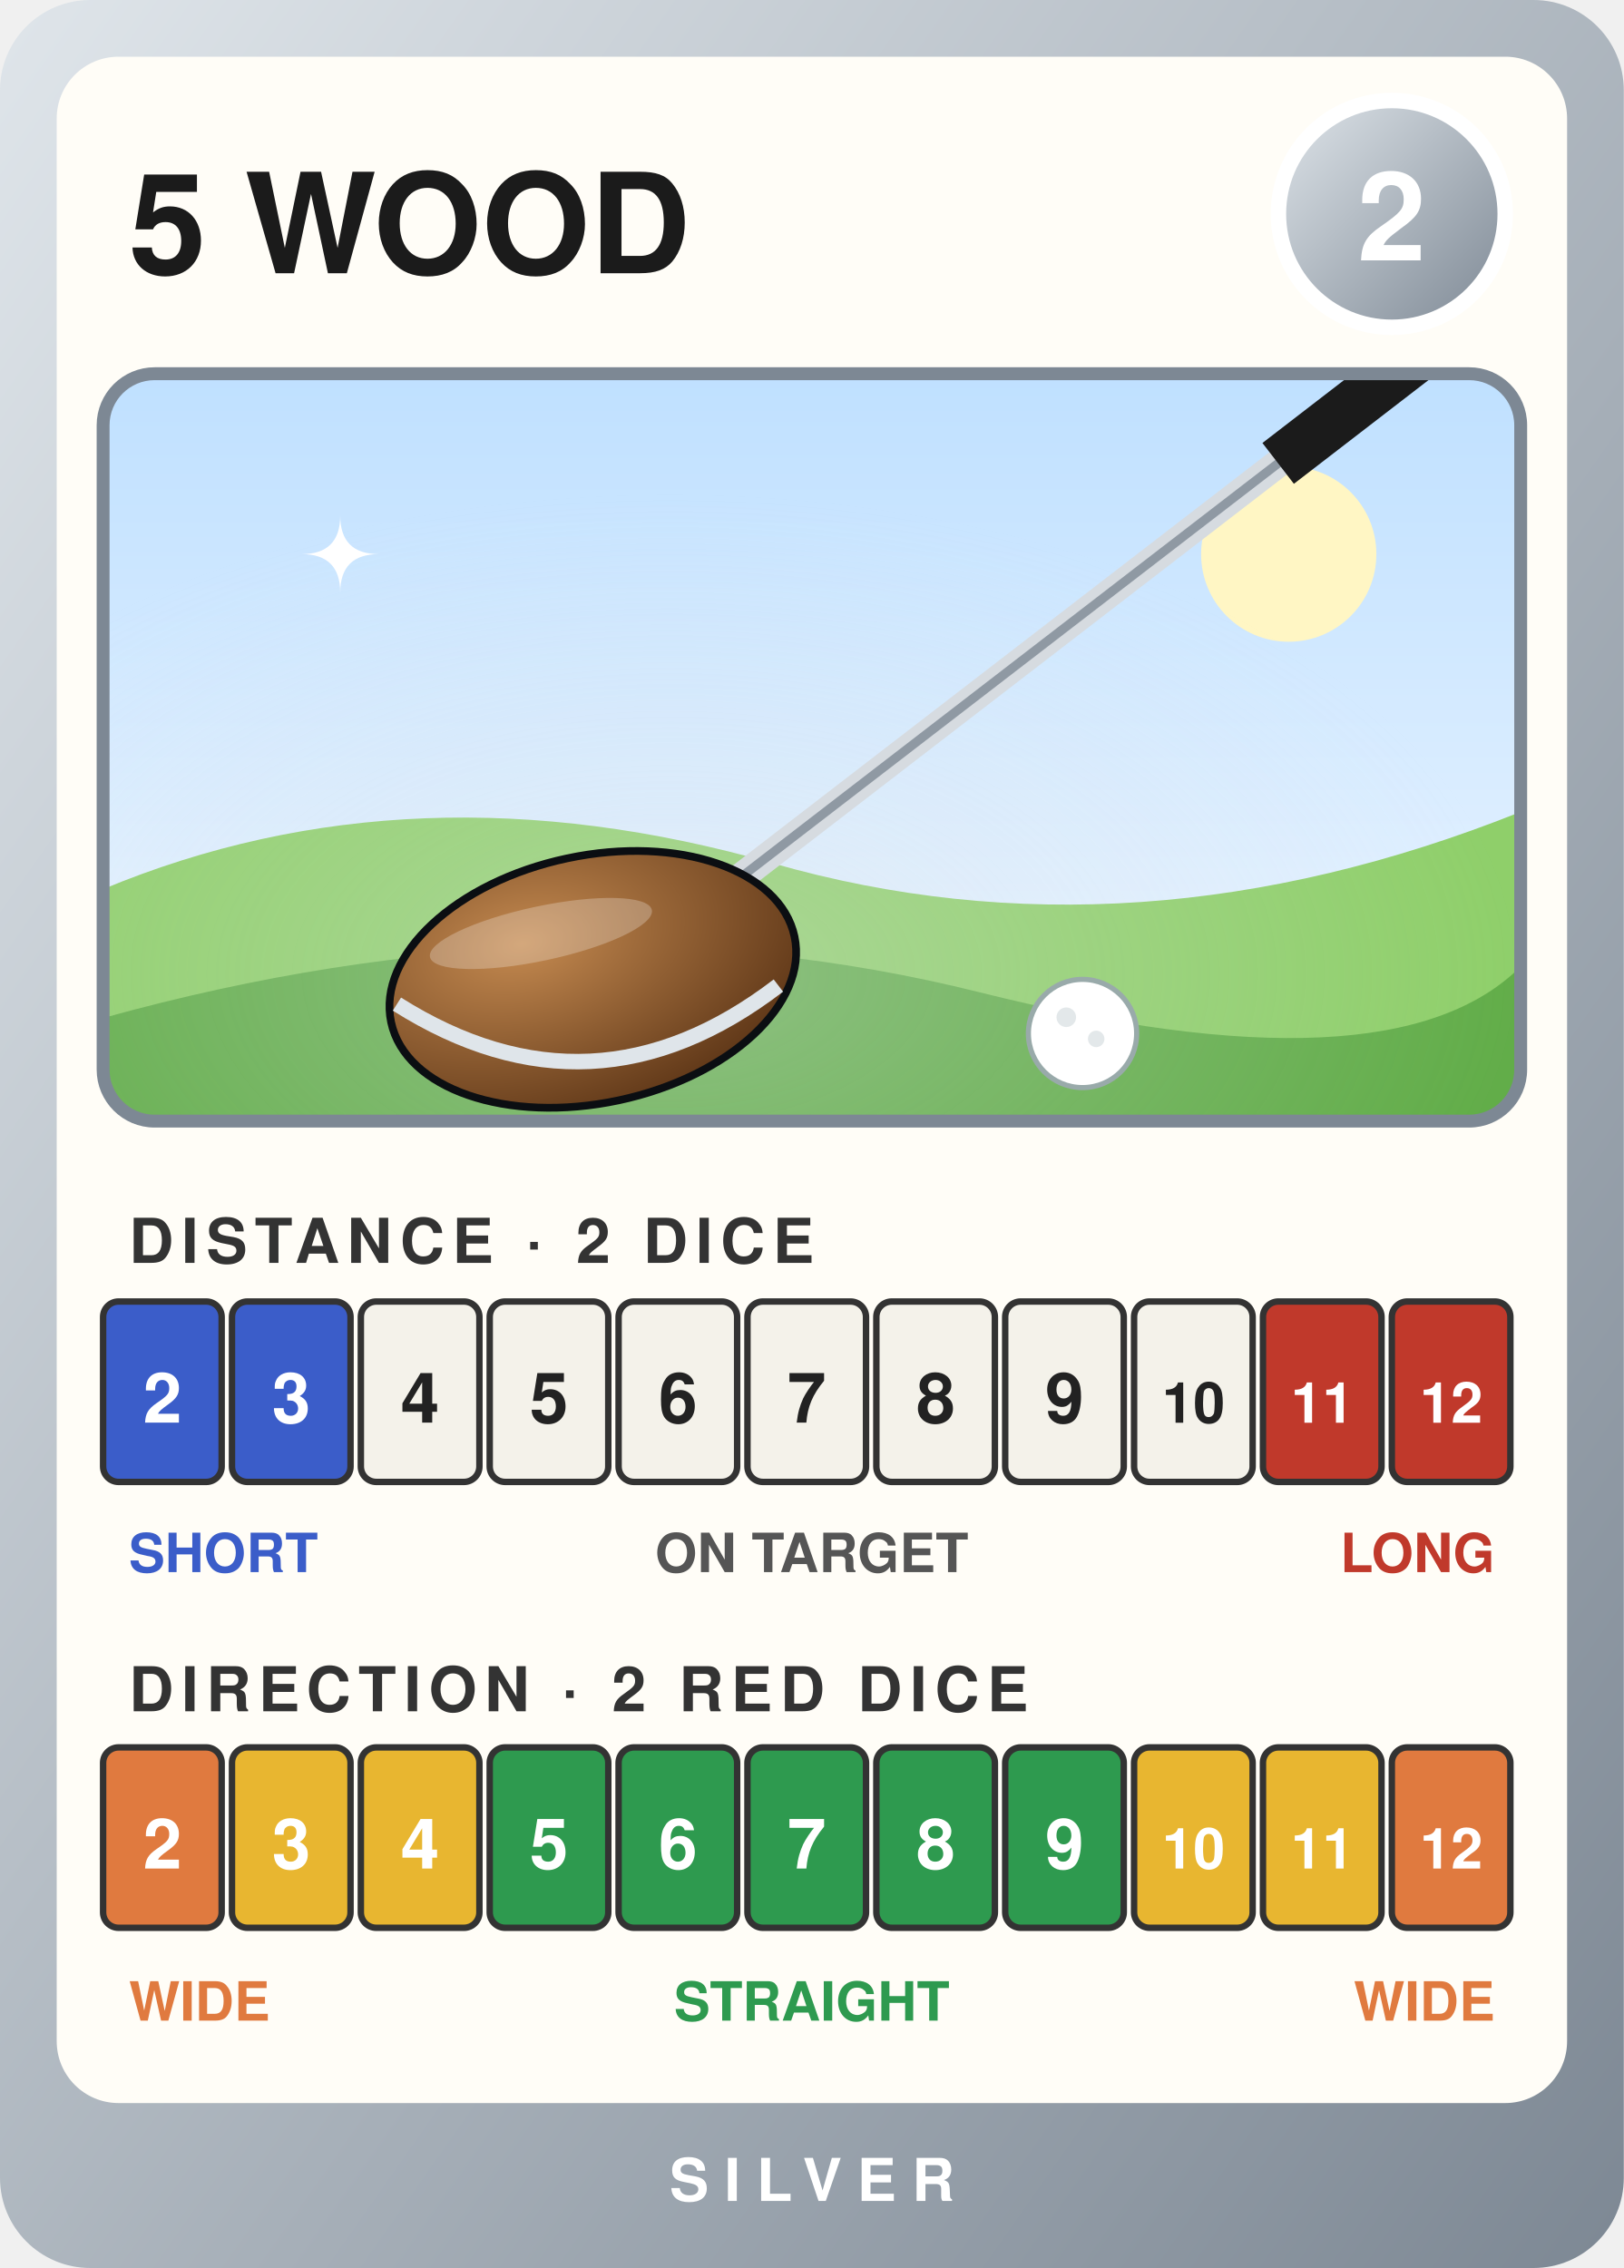
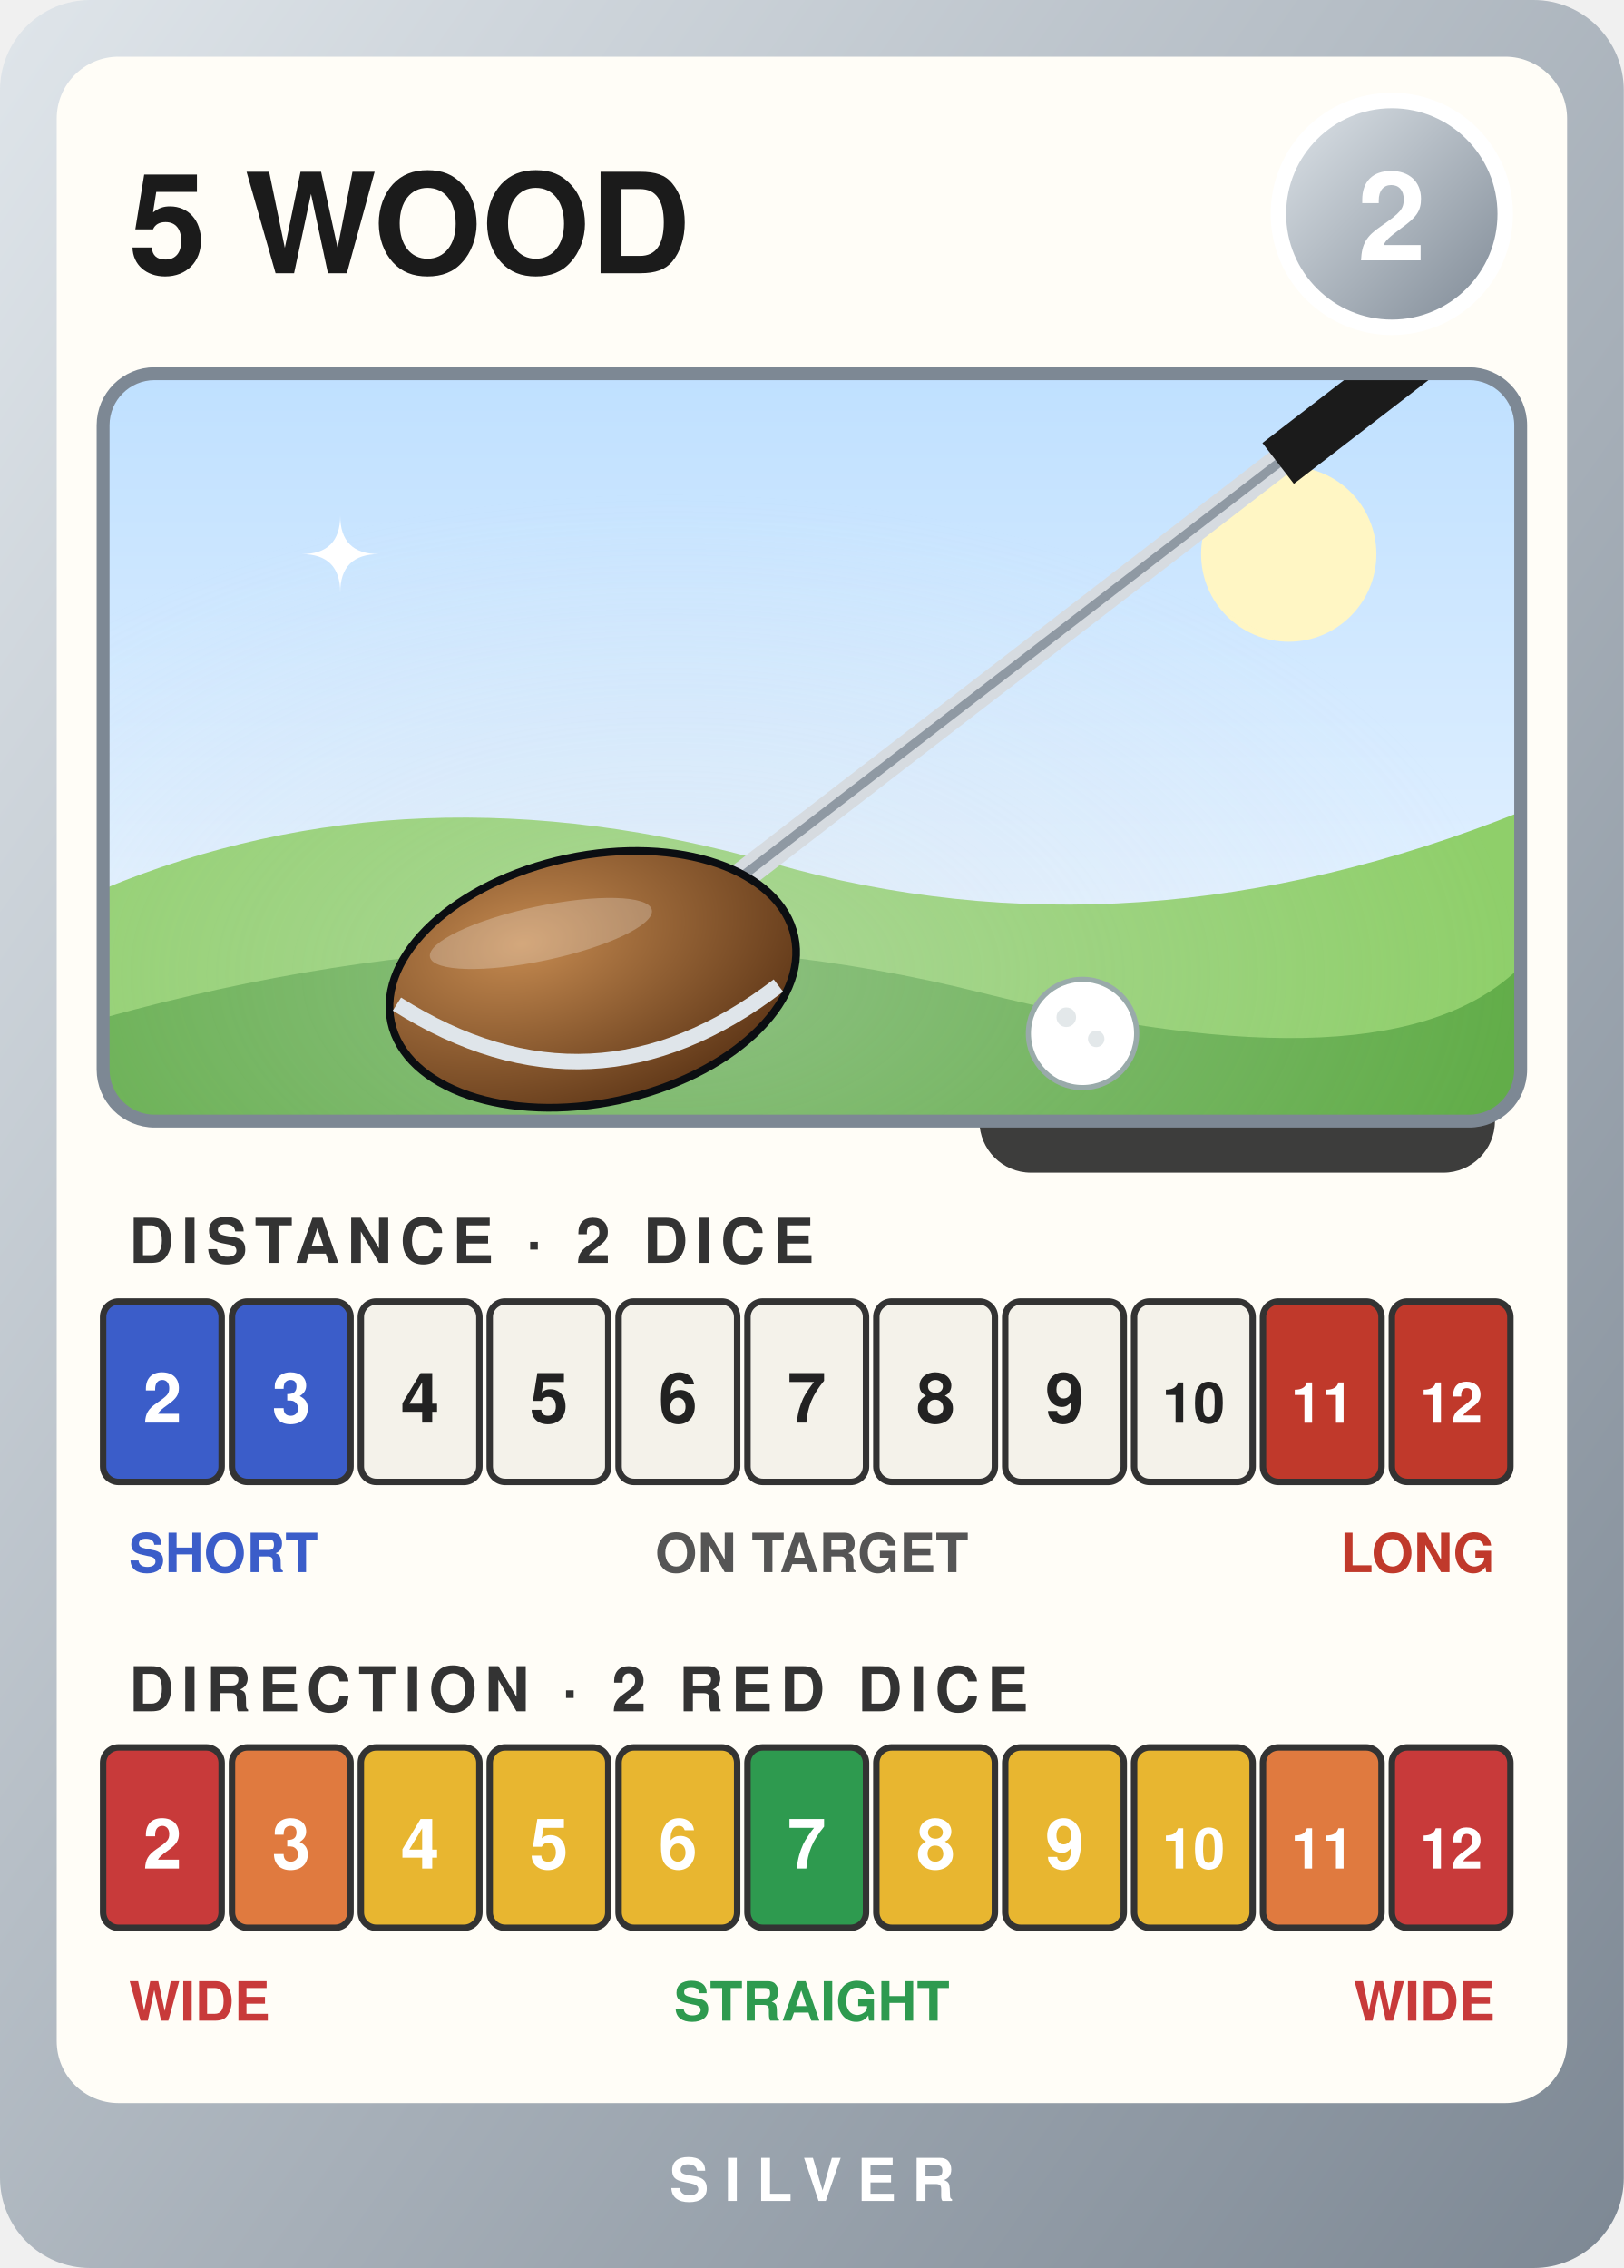
<svg xmlns="http://www.w3.org/2000/svg" width="63mm" height="88mm" viewBox="0 0 63 88" font-family="Helvetica, Arial, sans-serif">
  <defs>
    <linearGradient id="frw52" x1="0" y1="0" x2="1" y2="1">
      <stop offset="0" stop-color="#dfe5ea" />
      <stop offset="1" stop-color="#7d8894" />
    </linearGradient>
    <clipPath id="artw52">
      <rect x="4" y="14.5" width="55" height="29" rx="2" />
    </clipPath>
  </defs>
  <rect width="63" height="88" rx="3.5" fill="url(#frw52)" />
  <rect x="2.2" y="2.2" width="58.6" height="79.4" rx="2.4" fill="#fffdf7" />
  <text x="5" y="10.6" font-size="5.4" font-weight="800" fill="#1b1b1b">5 WOOD</text>
+   <rect x="38" y="38" width="20" height="7.5" rx="2" fill="#1b1b1b" fill-opacity="0.85" />
+   <text x="48" y="43.6" text-anchor="middle" font-size="4.2" font-weight="800" fill="#fff">175 YD</text>
  <circle cx="54" cy="8.3" r="4.4" fill="url(#frw52)" stroke="#fff" stroke-width="0.6" />
  <text x="54" y="10.1" text-anchor="middle" font-size="4.8" font-weight="800" fill="#fff">2</text>
  <g clip-path="url(#artw52)">
    <g transform="translate(4 14.5)">
      <defs>
        <linearGradient id="skyw52" x1="0" y1="0" x2="0" y2="1">
          <stop offset="0" stop-color="#bfe0ff" />
          <stop offset="1" stop-color="#f2f8ff" />
        </linearGradient>
        <linearGradient id="steelw52" x1="0" y1="0" x2="1" y2="1">
          <stop offset="0" stop-color="#f4f6f8" />
          <stop offset="0.5" stop-color="#b9c2ca" />
          <stop offset="1" stop-color="#6f7a84" />
        </linearGradient>
        <radialGradient id="headw52" cx="0.35" cy="0.3" r="0.8">
          <stop offset="0" stop-color="#5a6574" />
          <stop offset="1" stop-color="#11161d" />
        </radialGradient>
        <radialGradient id="woodw52" cx="0.35" cy="0.3" r="0.8">
          <stop offset="0" stop-color="#c58a50" />
          <stop offset="1" stop-color="#5a3315" />
        </radialGradient>
        <radialGradient id="gloww52" cx="0.4" cy="0.75" r="0.6">
          <stop offset="0" stop-color="#dfe5ea" stop-opacity="0.35" />
          <stop offset="1" stop-color="#dfe5ea" stop-opacity="0" />
        </radialGradient>
      </defs>
      <rect width="55" height="31" fill="url(#skyw52)" />
      <circle cx="46" cy="7" r="3.4" fill="#fff6c4" />
      <path d="M0 20 Q 12 15 26 19 T 55 17 V31 H0 Z" fill="#8fcf6a" />
      <path d="M0 25 Q 18 20 34 24 T 55 23 V31 H0 Z" fill="#62ad49" />
      <rect width="55" height="31" fill="url(#gloww52)" />
      <line x1="23.96" y1="20.14" x2="54" y2="-3" stroke="#d6dbe0" stroke-width="1.1" />
      <line x1="23.96" y1="20.14" x2="54" y2="-3" stroke="#7d8894" stroke-width="0.35" opacity="0.8" />
      <line x1="45.59" y1="3.48" x2="54" y2="-3" stroke="#1b1b1b" stroke-width="2" />
      <ellipse cx="19" cy="23.5" rx="8" ry="4.8" transform="rotate(-12 19 23.5)" fill="url(#woodw52)" stroke="#0b0e12" stroke-width="0.3" />
      <ellipse cx="17.4" cy="21.34" rx="4.4" ry="1.056" transform="rotate(-12 19 23.5)" fill="#fff" opacity="0.25" />
      <path d="M 11.4 24.46 Q 19 29.26 26.2 23.74" stroke="#dfe5ea" stroke-width="0.6" fill="none" />
      <circle cx="38" cy="25.6" r="2.1" fill="#fff" stroke="#9aa" stroke-width="0.2" />
      <circle cx="37.37" cy="24.97" r="0.38" fill="#e3e8ea" />
      <circle cx="38.53" cy="25.81" r="0.32" fill="#e3e8ea" />
      <path d="M 9.2 5.5 Q 9.2 7 10.7 7 Q 9.2 7 9.2 8.5 Q 9.2 7 7.7 7 Q 9.2 7 9.2 5.5 Z" fill="#fff" />
    </g>
  </g>
  <rect x="4" y="14.5" width="55" height="29" rx="2" fill="none" stroke="#7d8894" stroke-width="0.5" />
  <text x="5" y="49" font-size="2.4" font-weight="800" fill="#333" letter-spacing="0.3">DISTANCE · 2 DICE</text>
  <rect x="4" y="50.5" width="4.6" height="7" rx="0.6" fill="#3b5dc9" stroke="#333" stroke-width="0.25" />
  <text x="6.3" y="55.2" text-anchor="middle" font-size="2.7" font-weight="800" fill="#fff">2</text>
  <rect x="9" y="50.5" width="4.6" height="7" rx="0.6" fill="#3b5dc9" stroke="#333" stroke-width="0.25" />
  <text x="11.3" y="55.2" text-anchor="middle" font-size="2.7" font-weight="800" fill="#fff">3</text>
  <rect x="14" y="50.5" width="4.6" height="7" rx="0.6" fill="#f4f2ea" stroke="#333" stroke-width="0.25" />
  <text x="16.3" y="55.2" text-anchor="middle" font-size="2.7" font-weight="800" fill="#222">4</text>
  <rect x="19" y="50.5" width="4.6" height="7" rx="0.6" fill="#f4f2ea" stroke="#333" stroke-width="0.25" />
  <text x="21.3" y="55.2" text-anchor="middle" font-size="2.7" font-weight="800" fill="#222">5</text>
  <rect x="24" y="50.5" width="4.6" height="7" rx="0.6" fill="#f4f2ea" stroke="#333" stroke-width="0.25" />
  <text x="26.3" y="55.2" text-anchor="middle" font-size="2.7" font-weight="800" fill="#222">6</text>
  <rect x="29" y="50.5" width="4.6" height="7" rx="0.6" fill="#f4f2ea" stroke="#333" stroke-width="0.25" />
  <text x="31.3" y="55.2" text-anchor="middle" font-size="2.7" font-weight="800" fill="#222">7</text>
  <rect x="34" y="50.5" width="4.6" height="7" rx="0.6" fill="#f4f2ea" stroke="#333" stroke-width="0.25" />
  <text x="36.3" y="55.2" text-anchor="middle" font-size="2.7" font-weight="800" fill="#222">8</text>
  <rect x="39" y="50.5" width="4.6" height="7" rx="0.6" fill="#f4f2ea" stroke="#333" stroke-width="0.25" />
  <text x="41.3" y="55.2" text-anchor="middle" font-size="2.7" font-weight="800" fill="#222">9</text>
  <rect x="44" y="50.5" width="4.6" height="7" rx="0.6" fill="#f4f2ea" stroke="#333" stroke-width="0.25" />
  <text x="46.3" y="55.2" text-anchor="middle" font-size="2.2" font-weight="800" fill="#222">10</text>
  <rect x="49" y="50.5" width="4.6" height="7" rx="0.6" fill="#c0392b" stroke="#333" stroke-width="0.25" />
  <text x="51.3" y="55.2" text-anchor="middle" font-size="2.2" font-weight="800" fill="#fff">11</text>
  <rect x="54" y="50.5" width="4.6" height="7" rx="0.6" fill="#c0392b" stroke="#333" stroke-width="0.25" />
  <text x="56.3" y="55.2" text-anchor="middle" font-size="2.2" font-weight="800" fill="#fff">12</text>
  <text x="5" y="61" font-size="2.1" fill="#3b5dc9" font-weight="800">SHORT</text>
  <text x="31.5" y="61" text-anchor="middle" font-size="2.1" fill="#555" font-weight="800">ON TARGET</text>
  <text x="58" y="61" text-anchor="end" font-size="2.1" fill="#c0392b" font-weight="800">LONG</text>
  <text x="5" y="66.4" font-size="2.4" font-weight="800" fill="#333" letter-spacing="0.3">DIRECTION · 2 RED DICE</text>
-   <rect x="4" y="67.8" width="4.6" height="7" rx="0.6" fill="#e07a3f" stroke="#333" stroke-width="0.25" />
+   <rect x="4" y="67.8" width="4.6" height="7" rx="0.6" fill="#c83a3a" stroke="#333" stroke-width="0.25" />
  <text x="6.3" y="72.5" text-anchor="middle" font-size="2.7" font-weight="800" fill="#fff">2</text>
-   <rect x="9" y="67.8" width="4.6" height="7" rx="0.6" fill="#e8b630" stroke="#333" stroke-width="0.25" />
+   <rect x="9" y="67.8" width="4.6" height="7" rx="0.6" fill="#e07a3f" stroke="#333" stroke-width="0.25" />
  <text x="11.3" y="72.5" text-anchor="middle" font-size="2.7" font-weight="800" fill="#fff">3</text>
  <rect x="14" y="67.8" width="4.6" height="7" rx="0.6" fill="#e8b630" stroke="#333" stroke-width="0.25" />
  <text x="16.3" y="72.5" text-anchor="middle" font-size="2.7" font-weight="800" fill="#fff">4</text>
-   <rect x="19" y="67.8" width="4.6" height="7" rx="0.6" fill="#2e9a4f" stroke="#333" stroke-width="0.25" />
+   <rect x="19" y="67.8" width="4.6" height="7" rx="0.6" fill="#e8b630" stroke="#333" stroke-width="0.25" />
  <text x="21.3" y="72.5" text-anchor="middle" font-size="2.7" font-weight="800" fill="#fff">5</text>
-   <rect x="24" y="67.8" width="4.6" height="7" rx="0.6" fill="#2e9a4f" stroke="#333" stroke-width="0.25" />
+   <rect x="24" y="67.8" width="4.6" height="7" rx="0.6" fill="#e8b630" stroke="#333" stroke-width="0.25" />
  <text x="26.3" y="72.5" text-anchor="middle" font-size="2.7" font-weight="800" fill="#fff">6</text>
  <rect x="29" y="67.8" width="4.6" height="7" rx="0.6" fill="#2e9a4f" stroke="#333" stroke-width="0.25" />
  <text x="31.3" y="72.5" text-anchor="middle" font-size="2.7" font-weight="800" fill="#fff">7</text>
-   <rect x="34" y="67.8" width="4.6" height="7" rx="0.6" fill="#2e9a4f" stroke="#333" stroke-width="0.25" />
+   <rect x="34" y="67.8" width="4.6" height="7" rx="0.6" fill="#e8b630" stroke="#333" stroke-width="0.25" />
  <text x="36.3" y="72.5" text-anchor="middle" font-size="2.7" font-weight="800" fill="#fff">8</text>
-   <rect x="39" y="67.8" width="4.6" height="7" rx="0.6" fill="#2e9a4f" stroke="#333" stroke-width="0.25" />
+   <rect x="39" y="67.8" width="4.6" height="7" rx="0.6" fill="#e8b630" stroke="#333" stroke-width="0.25" />
  <text x="41.3" y="72.5" text-anchor="middle" font-size="2.7" font-weight="800" fill="#fff">9</text>
  <rect x="44" y="67.8" width="4.6" height="7" rx="0.6" fill="#e8b630" stroke="#333" stroke-width="0.25" />
  <text x="46.3" y="72.5" text-anchor="middle" font-size="2.2" font-weight="800" fill="#fff">10</text>
-   <rect x="49" y="67.8" width="4.6" height="7" rx="0.6" fill="#e8b630" stroke="#333" stroke-width="0.25" />
+   <rect x="49" y="67.8" width="4.6" height="7" rx="0.6" fill="#e07a3f" stroke="#333" stroke-width="0.25" />
  <text x="51.3" y="72.5" text-anchor="middle" font-size="2.2" font-weight="800" fill="#fff">11</text>
-   <rect x="54" y="67.8" width="4.6" height="7" rx="0.6" fill="#e07a3f" stroke="#333" stroke-width="0.25" />
+   <rect x="54" y="67.8" width="4.6" height="7" rx="0.6" fill="#c83a3a" stroke="#333" stroke-width="0.25" />
  <text x="56.3" y="72.5" text-anchor="middle" font-size="2.2" font-weight="800" fill="#fff">12</text>
-   <text x="5" y="78.4" font-size="2.1" fill="#e07a3f" font-weight="800">WIDE</text>
+   <text x="5" y="78.4" font-size="2.1" fill="#c83a3a" font-weight="800">WIDE</text>
  <text x="31.5" y="78.4" text-anchor="middle" font-size="2.1" fill="#2e9a4f" font-weight="800">STRAIGHT</text>
-   <text x="58" y="78.4" text-anchor="end" font-size="2.1" fill="#e07a3f" font-weight="800">WIDE</text>
+   <text x="58" y="78.4" text-anchor="end" font-size="2.1" fill="#c83a3a" font-weight="800">WIDE</text>
  <text x="31.5" y="85.4" text-anchor="middle" font-size="2.3" font-weight="800" fill="#fff" letter-spacing="0.6">SILVER</text>
</svg>
